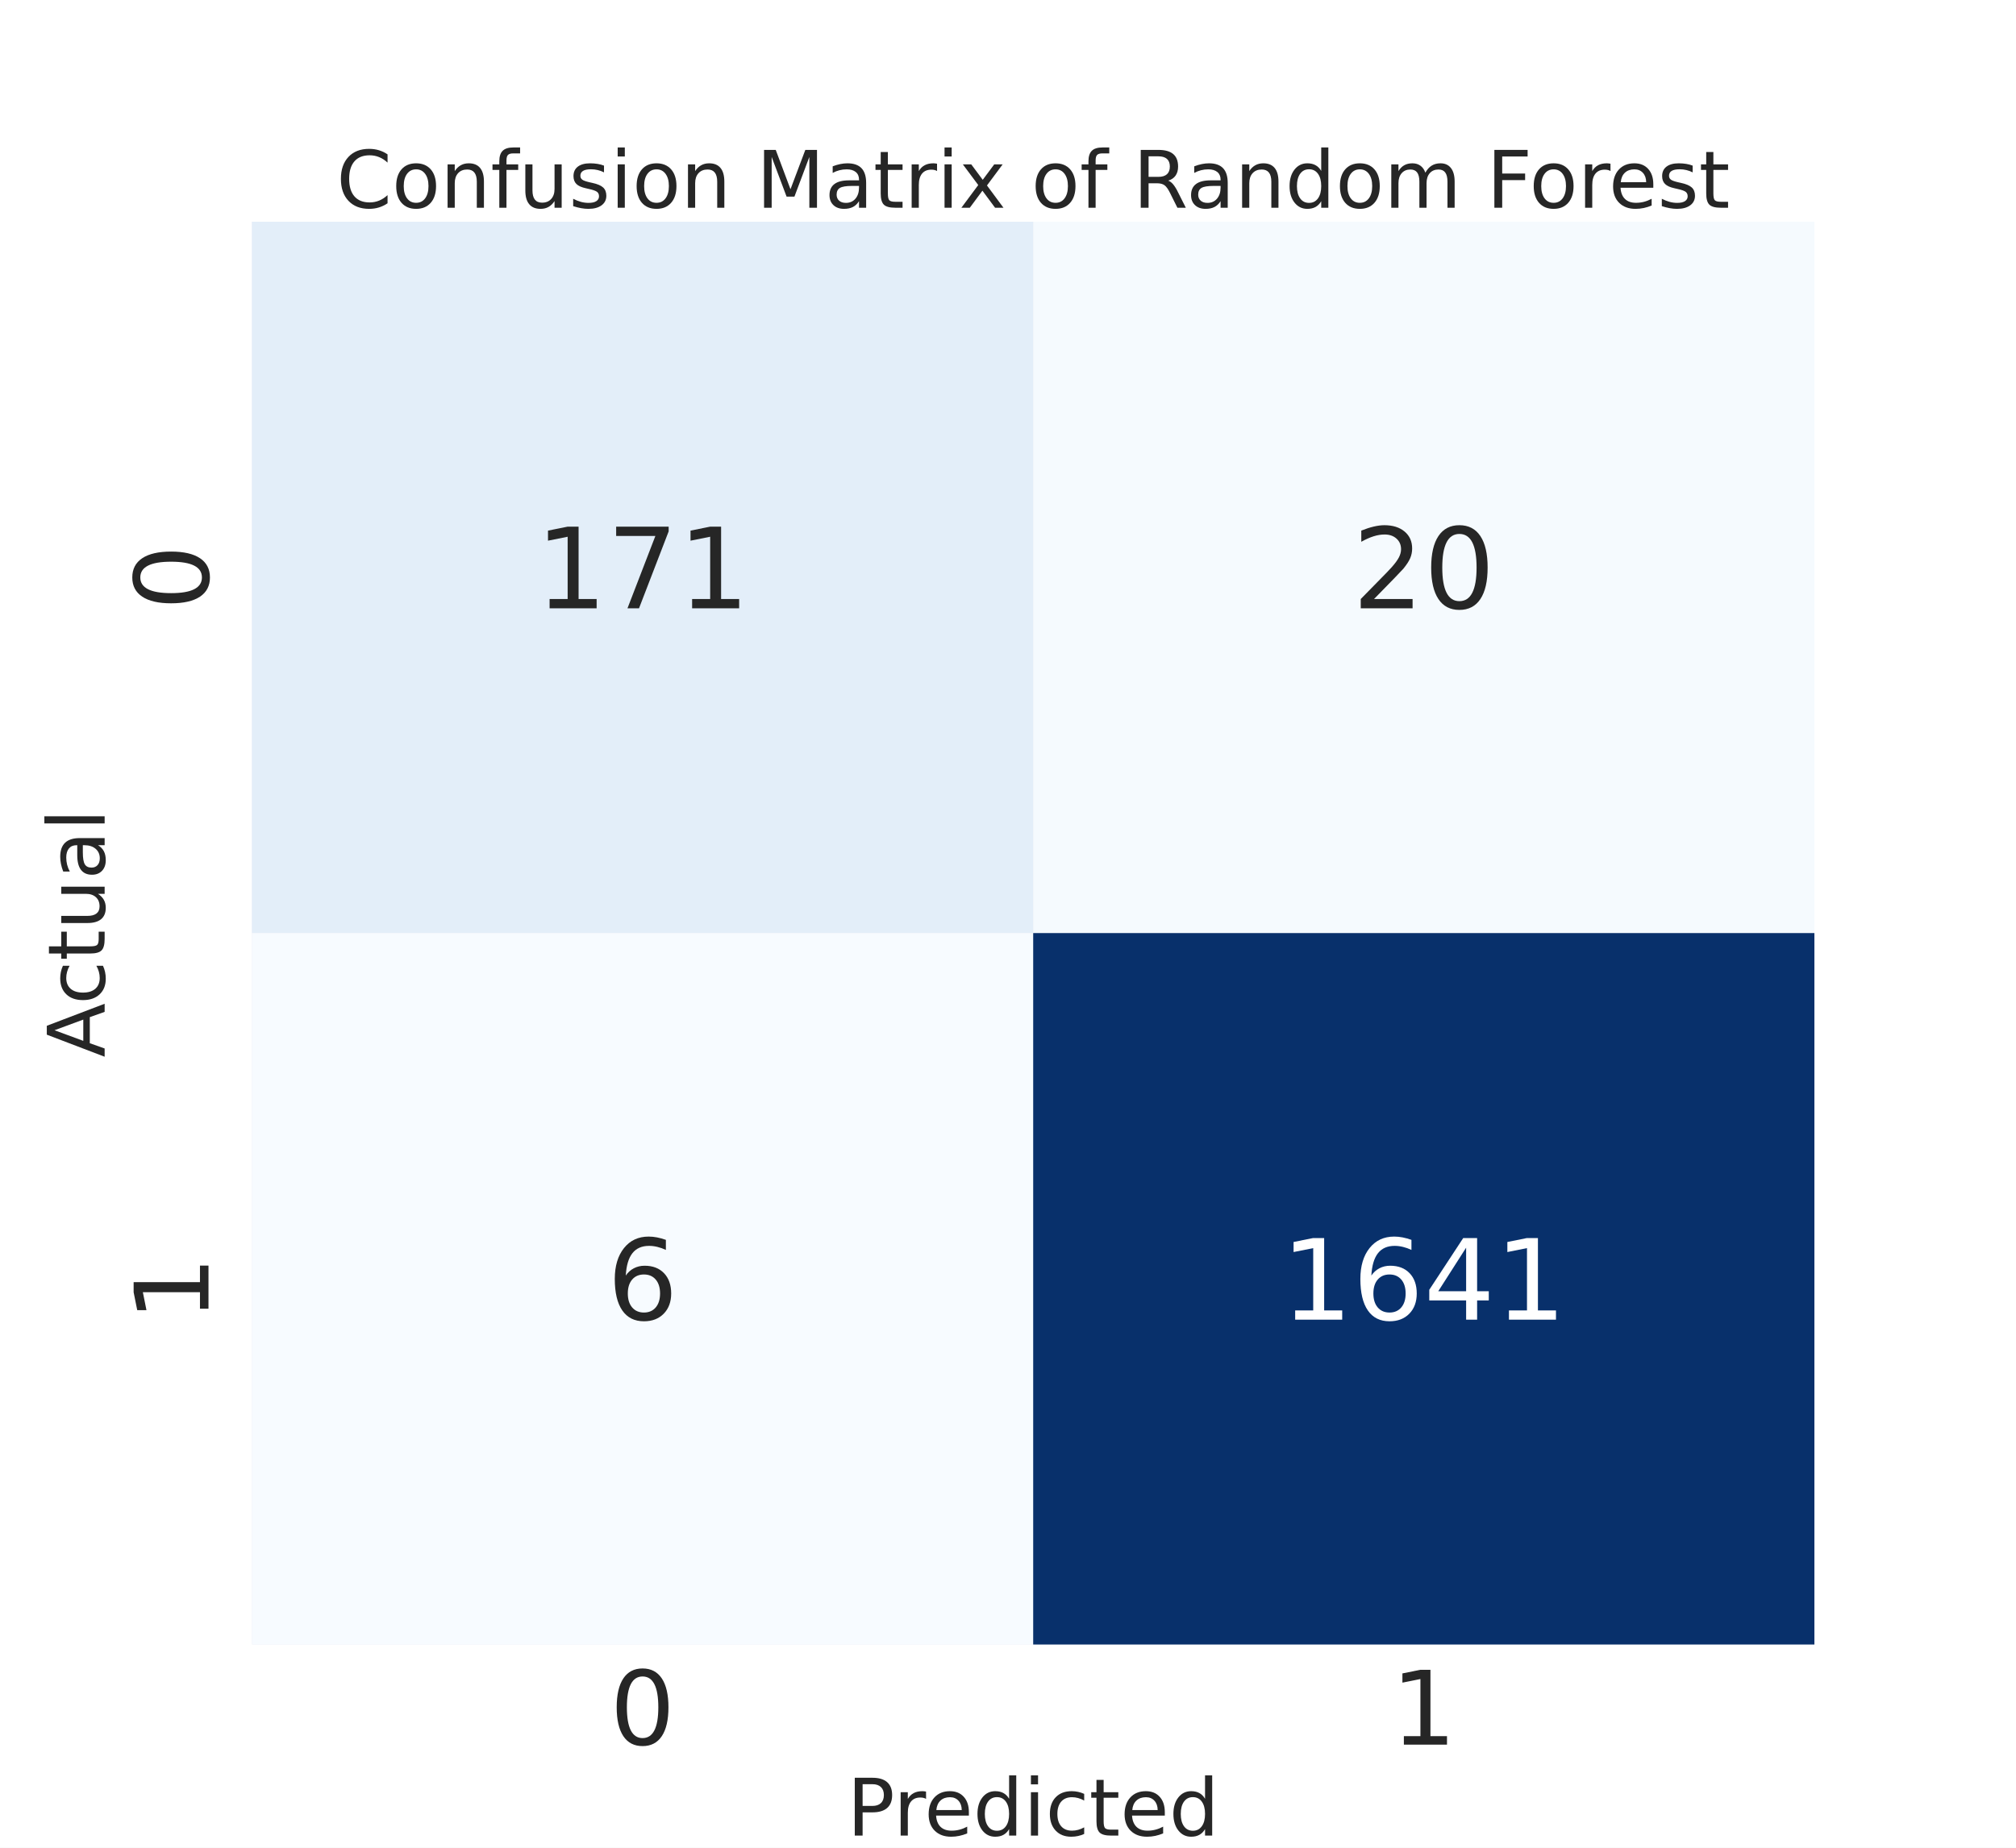
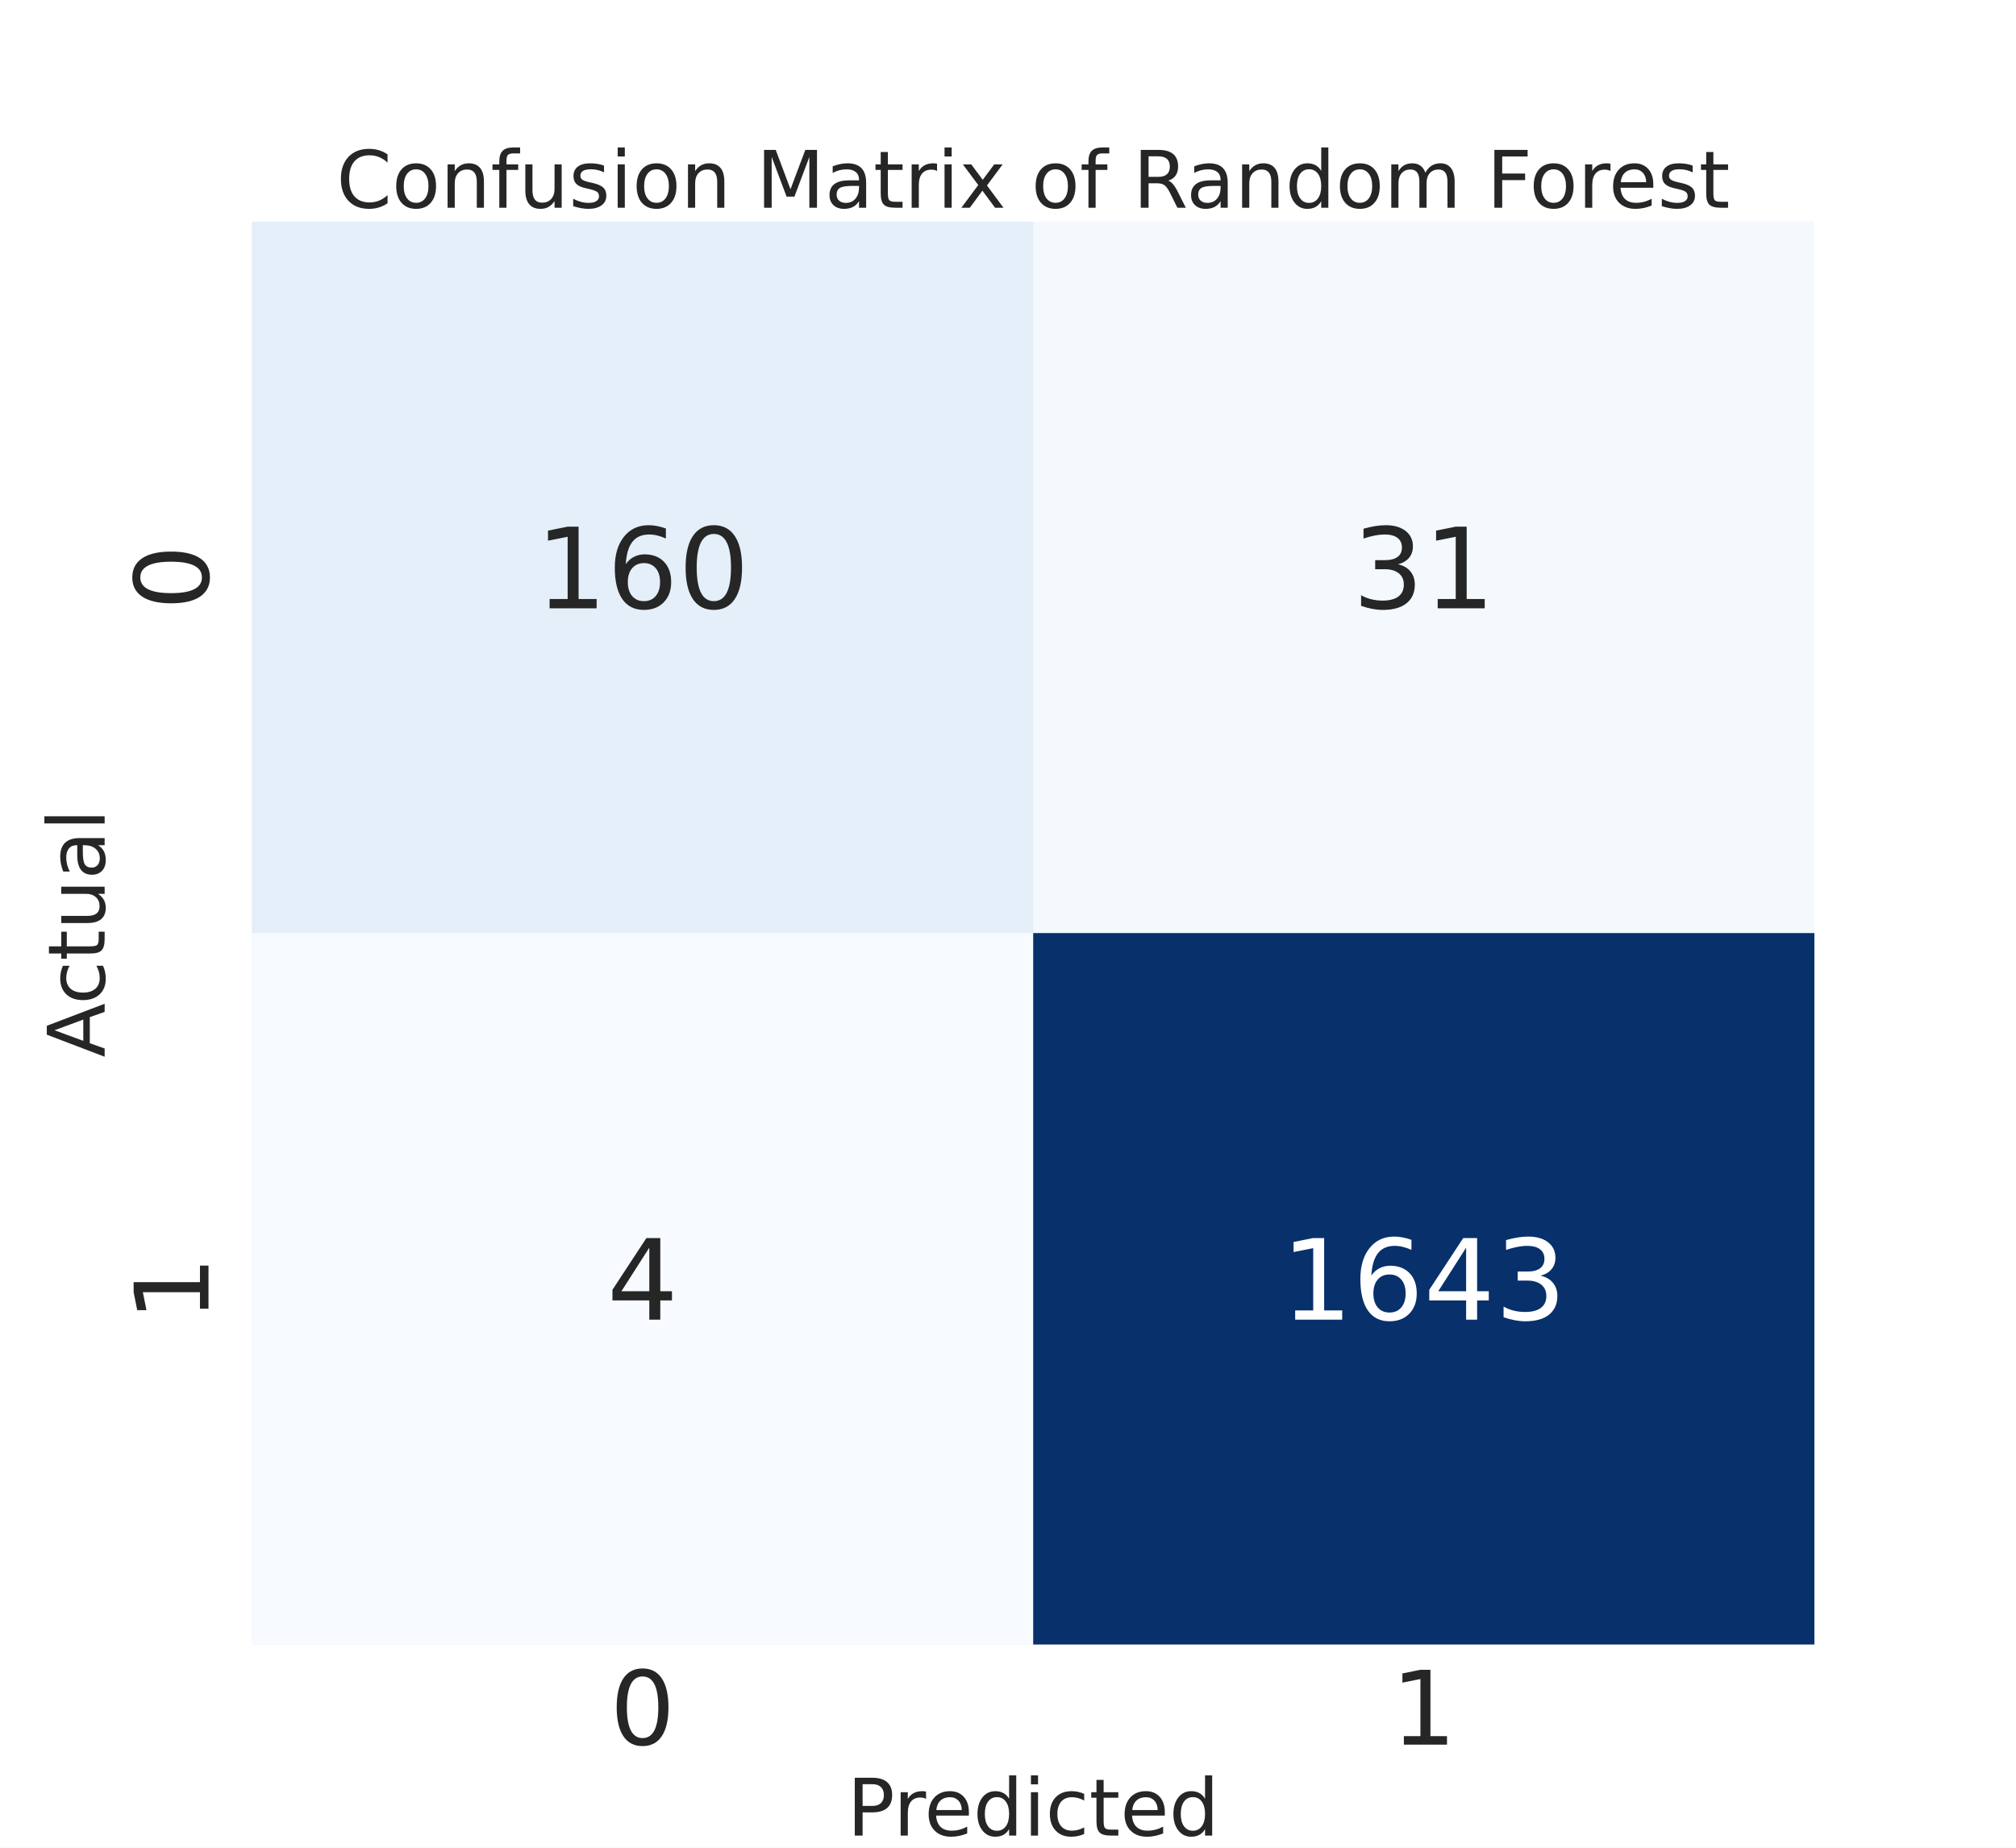
<svg xmlns="http://www.w3.org/2000/svg" xmlns:xlink="http://www.w3.org/1999/xlink" width="864pt" height="792pt" viewBox="0 0 864 792" version="1.1">
  <defs>
    <style type="text/css">*{stroke-linejoin: round; stroke-linecap: butt}</style>
  </defs>
  <g id="figure_1">
    <g id="patch_1">
      <path d="M 0 792  L 864 792  L 864 0  L 0 0  z " style="fill: #ffffff" />
    </g>
    <g id="axes_1">
      <g id="patch_2">
        <path d="M 108 704.88  L 777.6 704.88  L 777.6 95.04  L 108 95.04  z " style="fill: #eaeaf2" />
      </g>
      <g id="matplotlib.axis_1">
        <g id="xtick_1">
          <g id="text_1">
            <g style="fill: #262626" transform="translate(261.4025 747.8131) scale(0.44 -0.44)">
              <defs>
                <path id="DejaVuSans-30" d="M 2034 4250  Q 1547 4250 1301 3770  Q 1056 3291 1056 2328  Q 1056 1369 1301 889  Q 1547 409 2034 409  Q 2525 409 2770 889  Q 3016 1369 3016 2328  Q 3016 3291 2770 3770  Q 2525 4250 2034 4250  z M 2034 4750  Q 2819 4750 3233 4129  Q 3647 3509 3647 2328  Q 3647 1150 3233 529  Q 2819 -91 2034 -91  Q 1250 -91 836 529  Q 422 1150 422 2328  Q 422 3509 836 4129  Q 1250 4750 2034 4750  z " transform="scale(0.015625)" />
              </defs>
              <use xlink:href="#DejaVuSans-30" />
            </g>
          </g>
        </g>
        <g id="xtick_2">
          <g id="text_2">
            <g style="fill: #262626" transform="translate(596.2025 747.8131) scale(0.44 -0.44)">
              <defs>
                <path id="DejaVuSans-31" d="M 794 531  L 1825 531  L 1825 4091  L 703 3866  L 703 4441  L 1819 4666  L 2450 4666  L 2450 531  L 3481 531  L 3481 0  L 794 0  L 794 531  z " transform="scale(0.015625)" />
              </defs>
              <use xlink:href="#DejaVuSans-31" />
            </g>
          </g>
        </g>
        <g id="text_3">
          <g style="fill: #262626" transform="translate(363.0009 786.7984) scale(0.34 -0.34)">
            <defs>
              <path id="DejaVuSans-50" d="M 1259 4147  L 1259 2394  L 2053 2394  Q 2494 2394 2734 2622  Q 2975 2850 2975 3272  Q 2975 3691 2734 3919  Q 2494 4147 2053 4147  L 1259 4147  z M 628 4666  L 2053 4666  Q 2838 4666 3239 4311  Q 3641 3956 3641 3272  Q 3641 2581 3239 2228  Q 2838 1875 2053 1875  L 1259 1875  L 1259 0  L 628 0  L 628 4666  z " transform="scale(0.015625)" />
              <path id="DejaVuSans-72" d="M 2631 2963  Q 2534 3019 2420 3045  Q 2306 3072 2169 3072  Q 1681 3072 1420 2755  Q 1159 2438 1159 1844  L 1159 0  L 581 0  L 581 3500  L 1159 3500  L 1159 2956  Q 1341 3275 1631 3429  Q 1922 3584 2338 3584  Q 2397 3584 2469 3576  Q 2541 3569 2628 3553  L 2631 2963  z " transform="scale(0.015625)" />
              <path id="DejaVuSans-65" d="M 3597 1894  L 3597 1613  L 953 1613  Q 991 1019 1311 708  Q 1631 397 2203 397  Q 2534 397 2845 478  Q 3156 559 3463 722  L 3463 178  Q 3153 47 2828 -22  Q 2503 -91 2169 -91  Q 1331 -91 842 396  Q 353 884 353 1716  Q 353 2575 817 3079  Q 1281 3584 2069 3584  Q 2775 3584 3186 3129  Q 3597 2675 3597 1894  z M 3022 2063  Q 3016 2534 2758 2815  Q 2500 3097 2075 3097  Q 1594 3097 1305 2825  Q 1016 2553 972 2059  L 3022 2063  z " transform="scale(0.015625)" />
              <path id="DejaVuSans-64" d="M 2906 2969  L 2906 4863  L 3481 4863  L 3481 0  L 2906 0  L 2906 525  Q 2725 213 2448 61  Q 2172 -91 1784 -91  Q 1150 -91 751 415  Q 353 922 353 1747  Q 353 2572 751 3078  Q 1150 3584 1784 3584  Q 2172 3584 2448 3432  Q 2725 3281 2906 2969  z M 947 1747  Q 947 1113 1208 752  Q 1469 391 1925 391  Q 2381 391 2643 752  Q 2906 1113 2906 1747  Q 2906 2381 2643 2742  Q 2381 3103 1925 3103  Q 1469 3103 1208 2742  Q 947 2381 947 1747  z " transform="scale(0.015625)" />
              <path id="DejaVuSans-69" d="M 603 3500  L 1178 3500  L 1178 0  L 603 0  L 603 3500  z M 603 4863  L 1178 4863  L 1178 4134  L 603 4134  L 603 4863  z " transform="scale(0.015625)" />
              <path id="DejaVuSans-63" d="M 3122 3366  L 3122 2828  Q 2878 2963 2633 3030  Q 2388 3097 2138 3097  Q 1578 3097 1268 2742  Q 959 2388 959 1747  Q 959 1106 1268 751  Q 1578 397 2138 397  Q 2388 397 2633 464  Q 2878 531 3122 666  L 3122 134  Q 2881 22 2623 -34  Q 2366 -91 2075 -91  Q 1284 -91 818 406  Q 353 903 353 1747  Q 353 2603 823 3093  Q 1294 3584 2113 3584  Q 2378 3584 2631 3529  Q 2884 3475 3122 3366  z " transform="scale(0.015625)" />
              <path id="DejaVuSans-74" d="M 1172 4494  L 1172 3500  L 2356 3500  L 2356 3053  L 1172 3053  L 1172 1153  Q 1172 725 1289 603  Q 1406 481 1766 481  L 2356 481  L 2356 0  L 1766 0  Q 1100 0 847 248  Q 594 497 594 1153  L 594 3053  L 172 3053  L 172 3500  L 594 3500  L 594 4494  L 1172 4494  z " transform="scale(0.015625)" />
            </defs>
            <use xlink:href="#DejaVuSans-50" />
            <use xlink:href="#DejaVuSans-72" x="58.553" />
            <use xlink:href="#DejaVuSans-65" x="97.416" />
            <use xlink:href="#DejaVuSans-64" x="158.939" />
            <use xlink:href="#DejaVuSans-69" x="222.416" />
            <use xlink:href="#DejaVuSans-63" x="250.199" />
            <use xlink:href="#DejaVuSans-74" x="305.18" />
            <use xlink:href="#DejaVuSans-65" x="344.389" />
            <use xlink:href="#DejaVuSans-64" x="405.912" />
          </g>
        </g>
      </g>
      <g id="matplotlib.axis_2">
        <g id="ytick_1">
          <g id="text_4">
            <g style="fill: #262626" transform="translate(89.34937 261.4975) rotate(-90) scale(0.44 -0.44)">
              <use xlink:href="#DejaVuSans-30" />
            </g>
          </g>
        </g>
        <g id="ytick_2">
          <g id="text_5">
            <g style="fill: #262626" transform="translate(89.34937 566.4175) rotate(-90) scale(0.44 -0.44)">
              <use xlink:href="#DejaVuSans-31" />
            </g>
          </g>
        </g>
        <g id="text_6">
          <g style="fill: #262626" transform="translate(44.84531 453.2178) rotate(-90) scale(0.34 -0.34)">
            <defs>
              <path id="DejaVuSans-41" d="M 2188 4044  L 1331 1722  L 3047 1722  L 2188 4044  z M 1831 4666  L 2547 4666  L 4325 0  L 3669 0  L 3244 1197  L 1141 1197  L 716 0  L 50 0  L 1831 4666  z " transform="scale(0.015625)" />
              <path id="DejaVuSans-75" d="M 544 1381  L 544 3500  L 1119 3500  L 1119 1403  Q 1119 906 1312 657  Q 1506 409 1894 409  Q 2359 409 2629 706  Q 2900 1003 2900 1516  L 2900 3500  L 3475 3500  L 3475 0  L 2900 0  L 2900 538  Q 2691 219 2414 64  Q 2138 -91 1772 -91  Q 1169 -91 856 284  Q 544 659 544 1381  z M 1991 3584  L 1991 3584  z " transform="scale(0.015625)" />
              <path id="DejaVuSans-61" d="M 2194 1759  Q 1497 1759 1228 1600  Q 959 1441 959 1056  Q 959 750 1161 570  Q 1363 391 1709 391  Q 2188 391 2477 730  Q 2766 1069 2766 1631  L 2766 1759  L 2194 1759  z M 3341 1997  L 3341 0  L 2766 0  L 2766 531  Q 2569 213 2275 61  Q 1981 -91 1556 -91  Q 1019 -91 701 211  Q 384 513 384 1019  Q 384 1609 779 1909  Q 1175 2209 1959 2209  L 2766 2209  L 2766 2266  Q 2766 2663 2505 2880  Q 2244 3097 1772 3097  Q 1472 3097 1187 3025  Q 903 2953 641 2809  L 641 3341  Q 956 3463 1253 3523  Q 1550 3584 1831 3584  Q 2591 3584 2966 3190  Q 3341 2797 3341 1997  z " transform="scale(0.015625)" />
              <path id="DejaVuSans-6c" d="M 603 4863  L 1178 4863  L 1178 0  L 603 0  L 603 4863  z " transform="scale(0.015625)" />
            </defs>
            <use xlink:href="#DejaVuSans-41" />
            <use xlink:href="#DejaVuSans-63" x="66.658" />
            <use xlink:href="#DejaVuSans-74" x="121.639" />
            <use xlink:href="#DejaVuSans-75" x="160.848" />
            <use xlink:href="#DejaVuSans-61" x="224.227" />
            <use xlink:href="#DejaVuSans-6c" x="285.506" />
          </g>
        </g>
      </g>
      <g id="QuadMesh_1">
-         <path d="M 108 95.04  L 442.8 95.04  L 442.8 399.96  L 108 399.96  L 108 95.04  " clip-path="url(#p61e3230e1d)" style="fill: #e3eef9" />
-         <path d="M 442.8 95.04  L 777.6 95.04  L 777.6 399.96  L 442.8 399.96  L 442.8 95.04  " clip-path="url(#p61e3230e1d)" style="fill: #f5fafe" />
-         <path d="M 108 399.96  L 442.8 399.96  L 442.8 704.88  L 108 704.88  L 108 399.96  " clip-path="url(#p61e3230e1d)" style="fill: #f7fbff" />
-         <path d="M 442.8 399.96  L 777.6 399.96  L 777.6 704.88  L 442.8 704.88  L 442.8 399.96  " clip-path="url(#p61e3230e1d)" style="fill: #08306b" />
+         <path d="M 108 95.04  L 442.8 95.04  L 442.8 399.96  L 108 399.96  L 108 95.04  " clip-path="url(#pdd96df639a)" style="fill: #e4eff9" />
+         <path d="M 442.8 95.04  L 777.6 95.04  L 777.6 399.96  L 442.8 399.96  L 442.8 95.04  " clip-path="url(#pdd96df639a)" style="fill: #f4f9fe" />
+         <path d="M 108 399.96  L 442.8 399.96  L 442.8 704.88  L 108 704.88  L 108 399.96  " clip-path="url(#pdd96df639a)" style="fill: #f7fbff" />
+         <path d="M 442.8 399.96  L 777.6 399.96  L 777.6 704.88  L 442.8 704.88  L 442.8 399.96  " clip-path="url(#pdd96df639a)" style="fill: #08306b" />
      </g>
      <g id="text_7">
        <g style="fill: #262626" transform="translate(229.59 260.745) scale(0.48 -0.48)">
          <defs>
-             <path id="DejaVuSans-37" d="M 525 4666  L 3525 4666  L 3525 4397  L 1831 0  L 1172 0  L 2766 4134  L 525 4134  L 525 4666  z " transform="scale(0.015625)" />
+             <path id="DejaVuSans-36" d="M 2113 2584  Q 1688 2584 1439 2293  Q 1191 2003 1191 1497  Q 1191 994 1439 701  Q 1688 409 2113 409  Q 2538 409 2786 701  Q 3034 994 3034 1497  Q 3034 2003 2786 2293  Q 2538 2584 2113 2584  z M 3366 4563  L 3366 3988  Q 3128 4100 2886 4159  Q 2644 4219 2406 4219  Q 1781 4219 1451 3797  Q 1122 3375 1075 2522  Q 1259 2794 1537 2939  Q 1816 3084 2150 3084  Q 2853 3084 3261 2657  Q 3669 2231 3669 1497  Q 3669 778 3244 343  Q 2819 -91 2113 -91  Q 1303 -91 875 529  Q 447 1150 447 2328  Q 447 3434 972 4092  Q 1497 4750 2381 4750  Q 2619 4750 2861 4703  Q 3103 4656 3366 4563  z " transform="scale(0.015625)" />
          </defs>
          <use xlink:href="#DejaVuSans-31" />
-           <use xlink:href="#DejaVuSans-37" x="63.623" />
-           <use xlink:href="#DejaVuSans-31" x="127.246" />
+           <use xlink:href="#DejaVuSans-36" x="63.623" />
+           <use xlink:href="#DejaVuSans-30" x="127.246" />
        </g>
      </g>
      <g id="text_8">
        <g style="fill: #262626" transform="translate(579.66 260.745) scale(0.48 -0.48)">
          <defs>
-             <path id="DejaVuSans-32" d="M 1228 531  L 3431 531  L 3431 0  L 469 0  L 469 531  Q 828 903 1448 1529  Q 2069 2156 2228 2338  Q 2531 2678 2651 2914  Q 2772 3150 2772 3378  Q 2772 3750 2511 3984  Q 2250 4219 1831 4219  Q 1534 4219 1204 4116  Q 875 4013 500 3803  L 500 4441  Q 881 4594 1212 4672  Q 1544 4750 1819 4750  Q 2544 4750 2975 4387  Q 3406 4025 3406 3419  Q 3406 3131 3298 2873  Q 3191 2616 2906 2266  Q 2828 2175 2409 1742  Q 1991 1309 1228 531  z " transform="scale(0.015625)" />
+             <path id="DejaVuSans-33" d="M 2597 2516  Q 3050 2419 3304 2112  Q 3559 1806 3559 1356  Q 3559 666 3084 287  Q 2609 -91 1734 -91  Q 1441 -91 1130 -33  Q 819 25 488 141  L 488 750  Q 750 597 1062 519  Q 1375 441 1716 441  Q 2309 441 2620 675  Q 2931 909 2931 1356  Q 2931 1769 2642 2001  Q 2353 2234 1838 2234  L 1294 2234  L 1294 2753  L 1863 2753  Q 2328 2753 2575 2939  Q 2822 3125 2822 3475  Q 2822 3834 2567 4026  Q 2313 4219 1838 4219  Q 1578 4219 1281 4162  Q 984 4106 628 3988  L 628 4550  Q 988 4650 1302 4700  Q 1616 4750 1894 4750  Q 2613 4750 3031 4423  Q 3450 4097 3450 3541  Q 3450 3153 3228 2886  Q 3006 2619 2597 2516  z " transform="scale(0.015625)" />
          </defs>
-           <use xlink:href="#DejaVuSans-32" />
-           <use xlink:href="#DejaVuSans-30" x="63.623" />
+           <use xlink:href="#DejaVuSans-33" />
+           <use xlink:href="#DejaVuSans-31" x="63.623" />
        </g>
      </g>
      <g id="text_9">
        <g style="fill: #262626" transform="translate(260.13 565.665) scale(0.48 -0.48)">
          <defs>
-             <path id="DejaVuSans-36" d="M 2113 2584  Q 1688 2584 1439 2293  Q 1191 2003 1191 1497  Q 1191 994 1439 701  Q 1688 409 2113 409  Q 2538 409 2786 701  Q 3034 994 3034 1497  Q 3034 2003 2786 2293  Q 2538 2584 2113 2584  z M 3366 4563  L 3366 3988  Q 3128 4100 2886 4159  Q 2644 4219 2406 4219  Q 1781 4219 1451 3797  Q 1122 3375 1075 2522  Q 1259 2794 1537 2939  Q 1816 3084 2150 3084  Q 2853 3084 3261 2657  Q 3669 2231 3669 1497  Q 3669 778 3244 343  Q 2819 -91 2113 -91  Q 1303 -91 875 529  Q 447 1150 447 2328  Q 447 3434 972 4092  Q 1497 4750 2381 4750  Q 2619 4750 2861 4703  Q 3103 4656 3366 4563  z " transform="scale(0.015625)" />
+             <path id="DejaVuSans-34" d="M 2419 4116  L 825 1625  L 2419 1625  L 2419 4116  z M 2253 4666  L 3047 4666  L 3047 1625  L 3713 1625  L 3713 1100  L 3047 1100  L 3047 0  L 2419 0  L 2419 1100  L 313 1100  L 313 1709  L 2253 4666  z " transform="scale(0.015625)" />
          </defs>
-           <use xlink:href="#DejaVuSans-36" />
+           <use xlink:href="#DejaVuSans-34" />
        </g>
      </g>
      <g id="text_10">
        <g style="fill: #ffffff" transform="translate(549.12 565.665) scale(0.48 -0.48)">
-           <defs>
-             <path id="DejaVuSans-34" d="M 2419 4116  L 825 1625  L 2419 1625  L 2419 4116  z M 2253 4666  L 3047 4666  L 3047 1625  L 3713 1625  L 3713 1100  L 3047 1100  L 3047 0  L 2419 0  L 2419 1100  L 313 1100  L 313 1709  L 2253 4666  z " transform="scale(0.015625)" />
-           </defs>
          <use xlink:href="#DejaVuSans-31" />
          <use xlink:href="#DejaVuSans-36" x="63.623" />
          <use xlink:href="#DejaVuSans-34" x="127.246" />
-           <use xlink:href="#DejaVuSans-31" x="190.869" />
+           <use xlink:href="#DejaVuSans-33" x="190.869" />
        </g>
      </g>
      <g id="text_11">
        <g style="fill: #262626" transform="translate(144.195 89.04) scale(0.34 -0.34)">
          <defs>
            <path id="DejaVuSans-43" d="M 4122 4306  L 4122 3641  Q 3803 3938 3442 4084  Q 3081 4231 2675 4231  Q 1875 4231 1450 3742  Q 1025 3253 1025 2328  Q 1025 1406 1450 917  Q 1875 428 2675 428  Q 3081 428 3442 575  Q 3803 722 4122 1019  L 4122 359  Q 3791 134 3420 21  Q 3050 -91 2638 -91  Q 1578 -91 968 557  Q 359 1206 359 2328  Q 359 3453 968 4101  Q 1578 4750 2638 4750  Q 3056 4750 3426 4639  Q 3797 4528 4122 4306  z " transform="scale(0.015625)" />
            <path id="DejaVuSans-6f" d="M 1959 3097  Q 1497 3097 1228 2736  Q 959 2375 959 1747  Q 959 1119 1226 758  Q 1494 397 1959 397  Q 2419 397 2687 759  Q 2956 1122 2956 1747  Q 2956 2369 2687 2733  Q 2419 3097 1959 3097  z M 1959 3584  Q 2709 3584 3137 3096  Q 3566 2609 3566 1747  Q 3566 888 3137 398  Q 2709 -91 1959 -91  Q 1206 -91 779 398  Q 353 888 353 1747  Q 353 2609 779 3096  Q 1206 3584 1959 3584  z " transform="scale(0.015625)" />
            <path id="DejaVuSans-6e" d="M 3513 2113  L 3513 0  L 2938 0  L 2938 2094  Q 2938 2591 2744 2837  Q 2550 3084 2163 3084  Q 1697 3084 1428 2787  Q 1159 2491 1159 1978  L 1159 0  L 581 0  L 581 3500  L 1159 3500  L 1159 2956  Q 1366 3272 1645 3428  Q 1925 3584 2291 3584  Q 2894 3584 3203 3211  Q 3513 2838 3513 2113  z " transform="scale(0.015625)" />
            <path id="DejaVuSans-66" d="M 2375 4863  L 2375 4384  L 1825 4384  Q 1516 4384 1395 4259  Q 1275 4134 1275 3809  L 1275 3500  L 2222 3500  L 2222 3053  L 1275 3053  L 1275 0  L 697 0  L 697 3053  L 147 3053  L 147 3500  L 697 3500  L 697 3744  Q 697 4328 969 4595  Q 1241 4863 1831 4863  L 2375 4863  z " transform="scale(0.015625)" />
            <path id="DejaVuSans-73" d="M 2834 3397  L 2834 2853  Q 2591 2978 2328 3040  Q 2066 3103 1784 3103  Q 1356 3103 1142 2972  Q 928 2841 928 2578  Q 928 2378 1081 2264  Q 1234 2150 1697 2047  L 1894 2003  Q 2506 1872 2764 1633  Q 3022 1394 3022 966  Q 3022 478 2636 193  Q 2250 -91 1575 -91  Q 1294 -91 989 -36  Q 684 19 347 128  L 347 722  Q 666 556 975 473  Q 1284 391 1588 391  Q 1994 391 2212 530  Q 2431 669 2431 922  Q 2431 1156 2273 1281  Q 2116 1406 1581 1522  L 1381 1569  Q 847 1681 609 1914  Q 372 2147 372 2553  Q 372 3047 722 3315  Q 1072 3584 1716 3584  Q 2034 3584 2315 3537  Q 2597 3491 2834 3397  z " transform="scale(0.015625)" />
            <path id="DejaVuSans-20" transform="scale(0.015625)" />
            <path id="DejaVuSans-4d" d="M 628 4666  L 1569 4666  L 2759 1491  L 3956 4666  L 4897 4666  L 4897 0  L 4281 0  L 4281 4097  L 3078 897  L 2444 897  L 1241 4097  L 1241 0  L 628 0  L 628 4666  z " transform="scale(0.015625)" />
            <path id="DejaVuSans-78" d="M 3513 3500  L 2247 1797  L 3578 0  L 2900 0  L 1881 1375  L 863 0  L 184 0  L 1544 1831  L 300 3500  L 978 3500  L 1906 2253  L 2834 3500  L 3513 3500  z " transform="scale(0.015625)" />
            <path id="DejaVuSans-52" d="M 2841 2188  Q 3044 2119 3236 1894  Q 3428 1669 3622 1275  L 4263 0  L 3584 0  L 2988 1197  Q 2756 1666 2539 1819  Q 2322 1972 1947 1972  L 1259 1972  L 1259 0  L 628 0  L 628 4666  L 2053 4666  Q 2853 4666 3247 4331  Q 3641 3997 3641 3322  Q 3641 2881 3436 2590  Q 3231 2300 2841 2188  z M 1259 4147  L 1259 2491  L 2053 2491  Q 2509 2491 2742 2702  Q 2975 2913 2975 3322  Q 2975 3731 2742 3939  Q 2509 4147 2053 4147  L 1259 4147  z " transform="scale(0.015625)" />
            <path id="DejaVuSans-6d" d="M 3328 2828  Q 3544 3216 3844 3400  Q 4144 3584 4550 3584  Q 5097 3584 5394 3201  Q 5691 2819 5691 2113  L 5691 0  L 5113 0  L 5113 2094  Q 5113 2597 4934 2840  Q 4756 3084 4391 3084  Q 3944 3084 3684 2787  Q 3425 2491 3425 1978  L 3425 0  L 2847 0  L 2847 2094  Q 2847 2600 2669 2842  Q 2491 3084 2119 3084  Q 1678 3084 1418 2786  Q 1159 2488 1159 1978  L 1159 0  L 581 0  L 581 3500  L 1159 3500  L 1159 2956  Q 1356 3278 1631 3431  Q 1906 3584 2284 3584  Q 2666 3584 2933 3390  Q 3200 3197 3328 2828  z " transform="scale(0.015625)" />
            <path id="DejaVuSans-46" d="M 628 4666  L 3309 4666  L 3309 4134  L 1259 4134  L 1259 2759  L 3109 2759  L 3109 2228  L 1259 2228  L 1259 0  L 628 0  L 628 4666  z " transform="scale(0.015625)" />
          </defs>
          <use xlink:href="#DejaVuSans-43" />
          <use xlink:href="#DejaVuSans-6f" x="69.824" />
          <use xlink:href="#DejaVuSans-6e" x="131.006" />
          <use xlink:href="#DejaVuSans-66" x="194.385" />
          <use xlink:href="#DejaVuSans-75" x="229.59" />
          <use xlink:href="#DejaVuSans-73" x="292.969" />
          <use xlink:href="#DejaVuSans-69" x="345.068" />
          <use xlink:href="#DejaVuSans-6f" x="372.852" />
          <use xlink:href="#DejaVuSans-6e" x="434.033" />
          <use xlink:href="#DejaVuSans-20" x="497.412" />
          <use xlink:href="#DejaVuSans-4d" x="529.199" />
          <use xlink:href="#DejaVuSans-61" x="615.479" />
          <use xlink:href="#DejaVuSans-74" x="676.758" />
          <use xlink:href="#DejaVuSans-72" x="715.967" />
          <use xlink:href="#DejaVuSans-69" x="757.08" />
          <use xlink:href="#DejaVuSans-78" x="784.863" />
          <use xlink:href="#DejaVuSans-20" x="844.043" />
          <use xlink:href="#DejaVuSans-6f" x="875.83" />
          <use xlink:href="#DejaVuSans-66" x="937.012" />
          <use xlink:href="#DejaVuSans-20" x="972.217" />
          <use xlink:href="#DejaVuSans-52" x="1004.004" />
          <use xlink:href="#DejaVuSans-61" x="1071.236" />
          <use xlink:href="#DejaVuSans-6e" x="1132.516" />
          <use xlink:href="#DejaVuSans-64" x="1195.895" />
          <use xlink:href="#DejaVuSans-6f" x="1259.371" />
          <use xlink:href="#DejaVuSans-6d" x="1320.553" />
          <use xlink:href="#DejaVuSans-20" x="1417.965" />
          <use xlink:href="#DejaVuSans-46" x="1449.752" />
          <use xlink:href="#DejaVuSans-6f" x="1503.646" />
          <use xlink:href="#DejaVuSans-72" x="1564.828" />
          <use xlink:href="#DejaVuSans-65" x="1603.691" />
          <use xlink:href="#DejaVuSans-73" x="1665.215" />
          <use xlink:href="#DejaVuSans-74" x="1717.314" />
        </g>
      </g>
    </g>
  </g>
  <defs>
-     <clipPath id="p61e3230e1d">
+     <clipPath id="pdd96df639a">
      <rect x="108" y="95.04" width="669.6" height="609.84" />
    </clipPath>
  </defs>
</svg>
